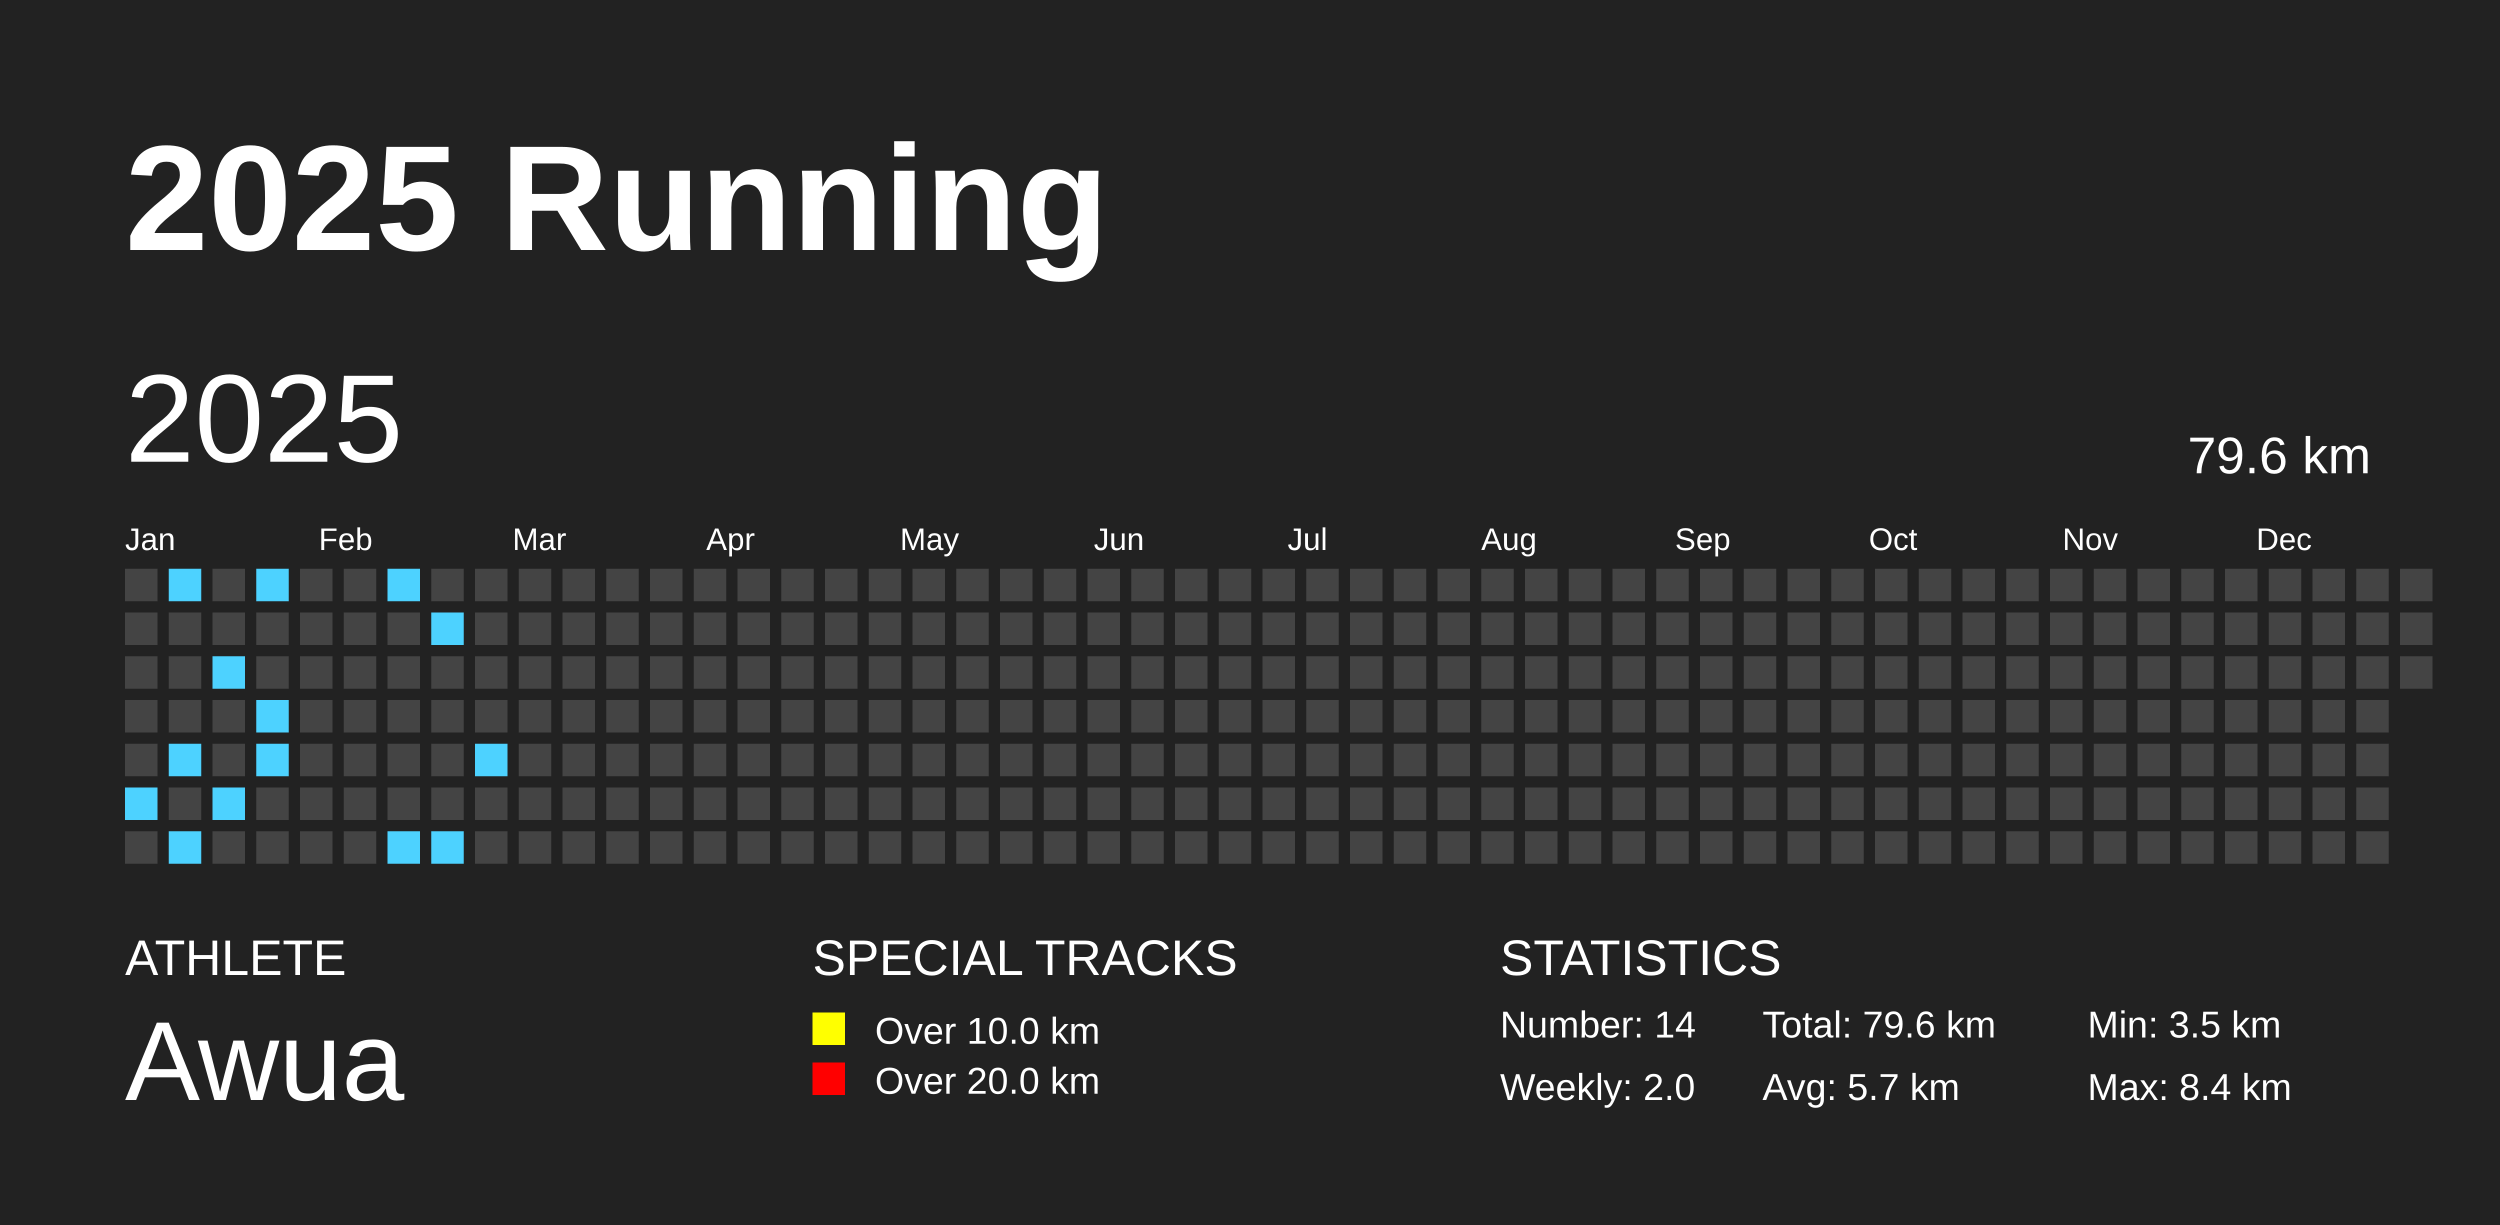
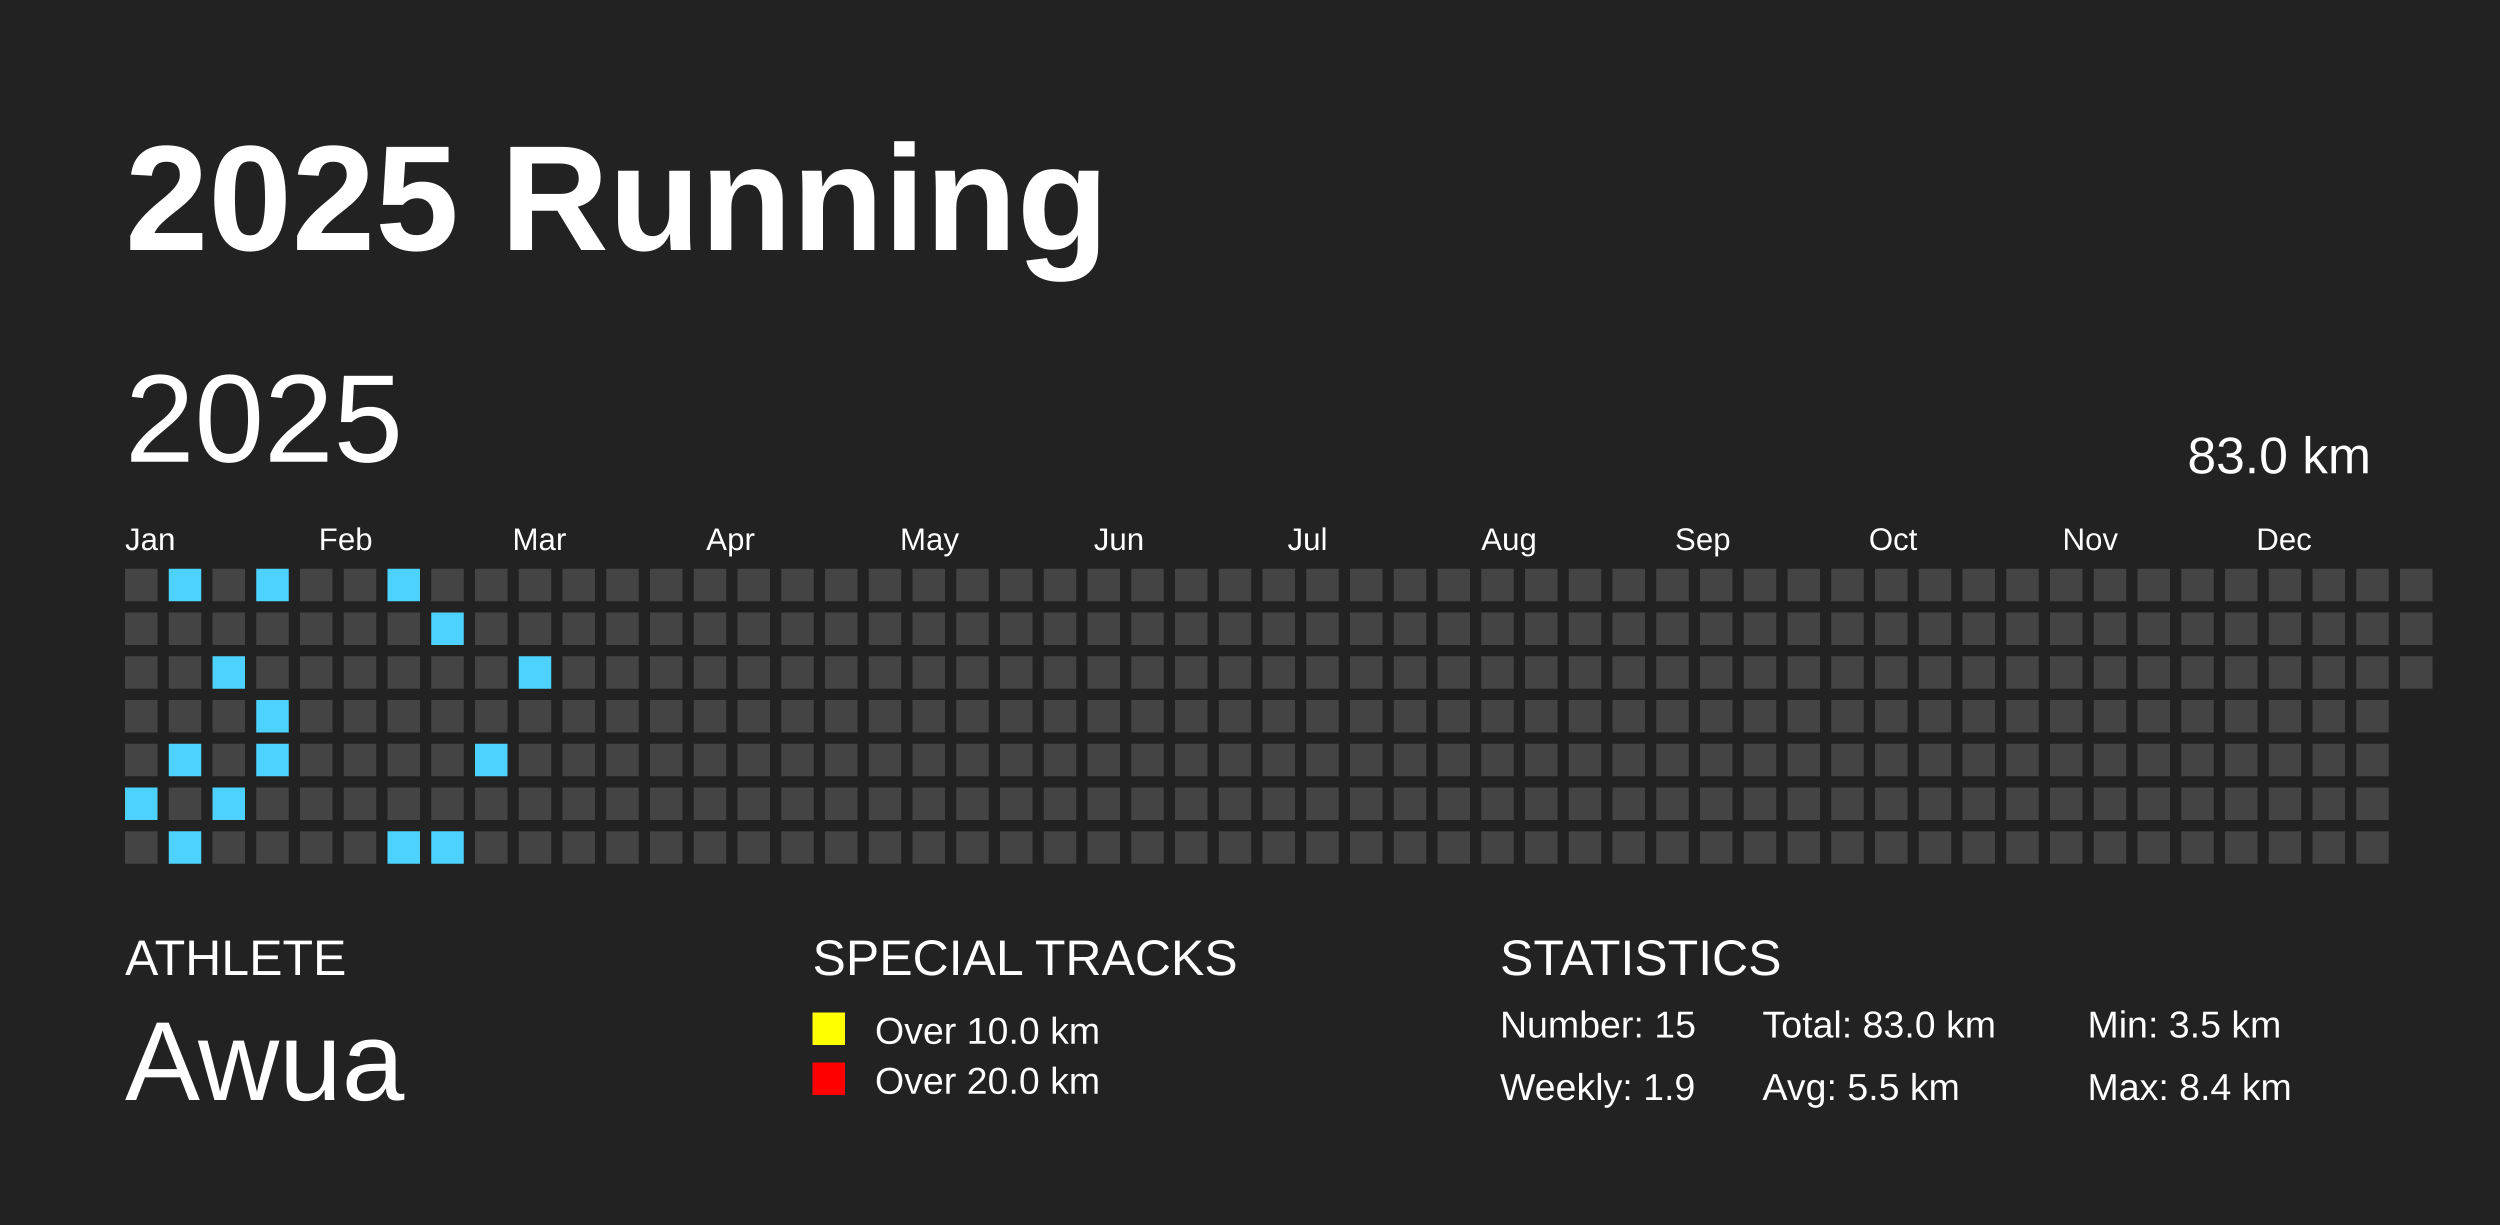
<svg xmlns="http://www.w3.org/2000/svg" baseProfile="full" height="98mm" version="1.1" viewBox="0,0,200,98" width="200mm">
  <defs />
  <rect fill="#222222" height="98" width="200" x="0" y="0" />
  <text fill="#FFFFFF" style="font-size:12px; font-family:Arial; font-weight:bold;" x="10" y="20">2025 Running</text>
  <text fill="#FFFFFF" style="font-size:4px; font-family:Arial" x="10" y="78">ATHLETE</text>
  <text fill="#FFFFFF" style="font-size:9px; font-family:Arial" x="10" y="88">Awua</text>
  <text fill="#FFFFFF" style="font-size:4px; font-family:Arial" x="65" y="78">SPECIAL TRACKS</text>
  <rect fill="yellow" height="2.6" width="2.6" x="65" y="81" />
  <text fill="#FFFFFF" style="font-size:3px; font-family:Arial" x="70" y="83.5">Over 10.0 km</text>
  <rect fill="red" height="2.6" width="2.6" x="65" y="85" />
  <text fill="#FFFFFF" style="font-size:3px; font-family:Arial" x="70" y="87.5">Over 20.0 km</text>
  <text fill="#FFFFFF" style="font-size:4px; font-family:Arial" x="120" y="78">STATISTICS</text>
-   <text fill="#FFFFFF" style="font-size:3px; font-family:Arial" x="120" y="83">Number: 14</text>
-   <text fill="#FFFFFF" style="font-size:3px; font-family:Arial" x="120" y="88">Weekly: 2.0</text>
-   <text fill="#FFFFFF" style="font-size:3px; font-family:Arial" x="141" y="83">Total: 79.6 km</text>
-   <text fill="#FFFFFF" style="font-size:3px; font-family:Arial" x="141" y="88">Avg: 5.7 km</text>
+   <text fill="#FFFFFF" style="font-size:3px; font-family:Arial" x="120" y="83">Number: 15</text>
+   <text fill="#FFFFFF" style="font-size:3px; font-family:Arial" x="120" y="88">Weekly: 1.9</text>
+   <text fill="#FFFFFF" style="font-size:3px; font-family:Arial" x="141" y="83">Total: 83.0 km</text>
+   <text fill="#FFFFFF" style="font-size:3px; font-family:Arial" x="141" y="88">Avg: 5.5 km</text>
  <text fill="#FFFFFF" style="font-size:3px; font-family:Arial" x="167" y="83">Min: 3.5 km</text>
  <text fill="#FFFFFF" style="font-size:3px; font-family:Arial" x="167" y="88">Max: 8.4 km</text>
  <text dominant-baseline="hanging" fill="#FFFFFF" style="font-size:10.0px; font-family:Arial;" x="10" y="30">2025</text>
-   <text dominant-baseline="hanging" fill="#FFFFFF" style="font-size:4.125px; font-family:Arial;" x="175" y="35">79.6 km</text>
+   <text dominant-baseline="hanging" fill="#FFFFFF" style="font-size:4.125px; font-family:Arial;" x="175" y="35">83.0 km</text>
  <text fill="#FFFFFF" style="font-size:2.5px; font-family:Arial" x="10.0" y="44">Jan</text>
  <text fill="#FFFFFF" style="font-size:2.5px; font-family:Arial" x="25.5" y="44">Feb</text>
  <text fill="#FFFFFF" style="font-size:2.5px; font-family:Arial" x="41.0" y="44">Mar</text>
  <text fill="#FFFFFF" style="font-size:2.5px; font-family:Arial" x="56.5" y="44">Apr</text>
  <text fill="#FFFFFF" style="font-size:2.5px; font-family:Arial" x="72.0" y="44">May</text>
  <text fill="#FFFFFF" style="font-size:2.5px; font-family:Arial" x="87.5" y="44">Jun</text>
  <text fill="#FFFFFF" style="font-size:2.5px; font-family:Arial" x="103.0" y="44">Jul</text>
  <text fill="#FFFFFF" style="font-size:2.5px; font-family:Arial" x="118.5" y="44">Aug</text>
  <text fill="#FFFFFF" style="font-size:2.5px; font-family:Arial" x="134.0" y="44">Sep</text>
  <text fill="#FFFFFF" style="font-size:2.5px; font-family:Arial" x="149.5" y="44">Oct</text>
  <text fill="#FFFFFF" style="font-size:2.5px; font-family:Arial" x="165.0" y="44">Nov</text>
  <text fill="#FFFFFF" style="font-size:2.5px; font-family:Arial" x="180.5" y="44">Dec</text>
  <rect fill="#444444" height="2.6" width="2.6" x="10.0" y="45.5" />
  <rect fill="#444444" height="2.6" width="2.6" x="10.0" y="49.0" />
  <rect fill="#444444" height="2.6" width="2.6" x="10.0" y="52.5" />
  <rect fill="#444444" height="2.6" width="2.6" x="10.0" y="56.0" />
  <rect fill="#444444" height="2.6" width="2.6" x="10.0" y="59.5" />
  <rect fill="#4dd2ff" height="2.6" width="2.6" x="10.0" y="63.0" />
  <rect fill="#444444" height="2.6" width="2.6" x="10.0" y="66.5" />
  <rect fill="#4dd2ff" height="2.6" width="2.6" x="13.5" y="45.5" />
  <rect fill="#444444" height="2.6" width="2.6" x="13.5" y="49.0" />
  <rect fill="#444444" height="2.6" width="2.6" x="13.5" y="52.5" />
  <rect fill="#444444" height="2.6" width="2.6" x="13.5" y="56.0" />
  <rect fill="#4dd2ff" height="2.6" width="2.6" x="13.5" y="59.5" />
  <rect fill="#444444" height="2.6" width="2.6" x="13.5" y="63.0" />
  <rect fill="#4dd2ff" height="2.6" width="2.6" x="13.5" y="66.5" />
  <rect fill="#444444" height="2.6" width="2.6" x="17.0" y="45.5" />
  <rect fill="#444444" height="2.6" width="2.6" x="17.0" y="49.0" />
  <rect fill="#4dd2ff" height="2.6" width="2.6" x="17.0" y="52.5" />
  <rect fill="#444444" height="2.6" width="2.6" x="17.0" y="56.0" />
  <rect fill="#444444" height="2.6" width="2.6" x="17.0" y="59.5" />
  <rect fill="#4dd2ff" height="2.6" width="2.6" x="17.0" y="63.0" />
  <rect fill="#444444" height="2.6" width="2.6" x="17.0" y="66.5" />
  <rect fill="#4dd2ff" height="2.6" width="2.6" x="20.5" y="45.5" />
  <rect fill="#444444" height="2.6" width="2.6" x="20.5" y="49.0" />
  <rect fill="#444444" height="2.6" width="2.6" x="20.5" y="52.5" />
  <rect fill="#4dd2ff" height="2.6" width="2.6" x="20.5" y="56.0" />
  <rect fill="#4dd2ff" height="2.6" width="2.6" x="20.5" y="59.5" />
  <rect fill="#444444" height="2.6" width="2.6" x="20.5" y="63.0" />
  <rect fill="#444444" height="2.6" width="2.6" x="20.5" y="66.5" />
  <rect fill="#444444" height="2.6" width="2.6" x="24.0" y="45.5" />
  <rect fill="#444444" height="2.6" width="2.6" x="24.0" y="49.0" />
  <rect fill="#444444" height="2.6" width="2.6" x="24.0" y="52.5" />
  <rect fill="#444444" height="2.6" width="2.6" x="24.0" y="56.0" />
  <rect fill="#444444" height="2.6" width="2.6" x="24.0" y="59.5" />
  <rect fill="#444444" height="2.6" width="2.6" x="24.0" y="63.0" />
  <rect fill="#444444" height="2.6" width="2.6" x="24.0" y="66.5" />
  <rect fill="#444444" height="2.6" width="2.6" x="27.5" y="45.5" />
  <rect fill="#444444" height="2.6" width="2.6" x="27.5" y="49.0" />
  <rect fill="#444444" height="2.6" width="2.6" x="27.5" y="52.5" />
  <rect fill="#444444" height="2.6" width="2.6" x="27.5" y="56.0" />
  <rect fill="#444444" height="2.6" width="2.6" x="27.5" y="59.5" />
  <rect fill="#444444" height="2.6" width="2.6" x="27.5" y="63.0" />
  <rect fill="#444444" height="2.6" width="2.6" x="27.5" y="66.5" />
  <rect fill="#4dd2ff" height="2.6" width="2.6" x="31.0" y="45.5" />
  <rect fill="#444444" height="2.6" width="2.6" x="31.0" y="49.0" />
  <rect fill="#444444" height="2.6" width="2.6" x="31.0" y="52.5" />
  <rect fill="#444444" height="2.6" width="2.6" x="31.0" y="56.0" />
  <rect fill="#444444" height="2.6" width="2.6" x="31.0" y="59.5" />
  <rect fill="#444444" height="2.6" width="2.6" x="31.0" y="63.0" />
  <rect fill="#4dd2ff" height="2.6" width="2.6" x="31.0" y="66.5" />
  <rect fill="#444444" height="2.6" width="2.6" x="34.5" y="45.5" />
  <rect fill="#4dd2ff" height="2.6" width="2.6" x="34.5" y="49.0" />
  <rect fill="#444444" height="2.6" width="2.6" x="34.5" y="52.5" />
  <rect fill="#444444" height="2.6" width="2.6" x="34.5" y="56.0" />
  <rect fill="#444444" height="2.6" width="2.6" x="34.5" y="59.5" />
  <rect fill="#444444" height="2.6" width="2.6" x="34.5" y="63.0" />
  <rect fill="#4dd2ff" height="2.6" width="2.6" x="34.5" y="66.5" />
  <rect fill="#444444" height="2.6" width="2.6" x="38.0" y="45.5" />
  <rect fill="#444444" height="2.6" width="2.6" x="38.0" y="49.0" />
  <rect fill="#444444" height="2.6" width="2.6" x="38.0" y="52.5" />
  <rect fill="#444444" height="2.6" width="2.6" x="38.0" y="56.0" />
  <rect fill="#4dd2ff" height="2.6" width="2.6" x="38.0" y="59.5" />
  <rect fill="#444444" height="2.6" width="2.6" x="38.0" y="63.0" />
  <rect fill="#444444" height="2.6" width="2.6" x="38.0" y="66.5" />
  <rect fill="#444444" height="2.6" width="2.6" x="41.5" y="45.5" />
  <rect fill="#444444" height="2.6" width="2.6" x="41.5" y="49.0" />
-   <rect fill="#444444" height="2.6" width="2.6" x="41.5" y="52.5" />
+   <rect fill="#4dd2ff" height="2.6" width="2.6" x="41.5" y="52.5" />
  <rect fill="#444444" height="2.6" width="2.6" x="41.5" y="56.0" />
  <rect fill="#444444" height="2.6" width="2.6" x="41.5" y="59.5" />
  <rect fill="#444444" height="2.6" width="2.6" x="41.5" y="63.0" />
  <rect fill="#444444" height="2.6" width="2.6" x="41.5" y="66.5" />
  <rect fill="#444444" height="2.6" width="2.6" x="45.0" y="45.5" />
  <rect fill="#444444" height="2.6" width="2.6" x="45.0" y="49.0" />
  <rect fill="#444444" height="2.6" width="2.6" x="45.0" y="52.5" />
  <rect fill="#444444" height="2.6" width="2.6" x="45.0" y="56.0" />
  <rect fill="#444444" height="2.6" width="2.6" x="45.0" y="59.5" />
  <rect fill="#444444" height="2.6" width="2.6" x="45.0" y="63.0" />
  <rect fill="#444444" height="2.6" width="2.6" x="45.0" y="66.5" />
  <rect fill="#444444" height="2.6" width="2.6" x="48.5" y="45.5" />
  <rect fill="#444444" height="2.6" width="2.6" x="48.5" y="49.0" />
  <rect fill="#444444" height="2.6" width="2.6" x="48.5" y="52.5" />
  <rect fill="#444444" height="2.6" width="2.6" x="48.5" y="56.0" />
  <rect fill="#444444" height="2.6" width="2.6" x="48.5" y="59.5" />
  <rect fill="#444444" height="2.6" width="2.6" x="48.5" y="63.0" />
  <rect fill="#444444" height="2.6" width="2.6" x="48.5" y="66.5" />
  <rect fill="#444444" height="2.6" width="2.6" x="52.0" y="45.5" />
  <rect fill="#444444" height="2.6" width="2.6" x="52.0" y="49.0" />
  <rect fill="#444444" height="2.6" width="2.6" x="52.0" y="52.5" />
  <rect fill="#444444" height="2.6" width="2.6" x="52.0" y="56.0" />
  <rect fill="#444444" height="2.6" width="2.6" x="52.0" y="59.5" />
  <rect fill="#444444" height="2.6" width="2.6" x="52.0" y="63.0" />
  <rect fill="#444444" height="2.6" width="2.6" x="52.0" y="66.5" />
  <rect fill="#444444" height="2.6" width="2.6" x="55.5" y="45.5" />
  <rect fill="#444444" height="2.6" width="2.6" x="55.5" y="49.0" />
  <rect fill="#444444" height="2.6" width="2.6" x="55.5" y="52.5" />
  <rect fill="#444444" height="2.6" width="2.6" x="55.5" y="56.0" />
  <rect fill="#444444" height="2.6" width="2.6" x="55.5" y="59.5" />
  <rect fill="#444444" height="2.6" width="2.6" x="55.5" y="63.0" />
  <rect fill="#444444" height="2.6" width="2.6" x="55.5" y="66.5" />
  <rect fill="#444444" height="2.6" width="2.6" x="59.0" y="45.5" />
  <rect fill="#444444" height="2.6" width="2.6" x="59.0" y="49.0" />
  <rect fill="#444444" height="2.6" width="2.6" x="59.0" y="52.5" />
  <rect fill="#444444" height="2.6" width="2.6" x="59.0" y="56.0" />
  <rect fill="#444444" height="2.6" width="2.6" x="59.0" y="59.5" />
  <rect fill="#444444" height="2.6" width="2.6" x="59.0" y="63.0" />
  <rect fill="#444444" height="2.6" width="2.6" x="59.0" y="66.5" />
  <rect fill="#444444" height="2.6" width="2.6" x="62.5" y="45.5" />
  <rect fill="#444444" height="2.6" width="2.6" x="62.5" y="49.0" />
  <rect fill="#444444" height="2.6" width="2.6" x="62.5" y="52.5" />
  <rect fill="#444444" height="2.6" width="2.6" x="62.5" y="56.0" />
  <rect fill="#444444" height="2.6" width="2.6" x="62.5" y="59.5" />
  <rect fill="#444444" height="2.6" width="2.6" x="62.5" y="63.0" />
  <rect fill="#444444" height="2.6" width="2.6" x="62.5" y="66.5" />
  <rect fill="#444444" height="2.6" width="2.6" x="66.0" y="45.5" />
  <rect fill="#444444" height="2.6" width="2.6" x="66.0" y="49.0" />
  <rect fill="#444444" height="2.6" width="2.6" x="66.0" y="52.5" />
  <rect fill="#444444" height="2.6" width="2.6" x="66.0" y="56.0" />
  <rect fill="#444444" height="2.6" width="2.6" x="66.0" y="59.5" />
  <rect fill="#444444" height="2.6" width="2.6" x="66.0" y="63.0" />
  <rect fill="#444444" height="2.6" width="2.6" x="66.0" y="66.5" />
  <rect fill="#444444" height="2.6" width="2.6" x="69.5" y="45.5" />
  <rect fill="#444444" height="2.6" width="2.6" x="69.5" y="49.0" />
  <rect fill="#444444" height="2.6" width="2.6" x="69.5" y="52.5" />
  <rect fill="#444444" height="2.6" width="2.6" x="69.5" y="56.0" />
  <rect fill="#444444" height="2.6" width="2.6" x="69.5" y="59.5" />
  <rect fill="#444444" height="2.6" width="2.6" x="69.5" y="63.0" />
  <rect fill="#444444" height="2.6" width="2.6" x="69.5" y="66.5" />
  <rect fill="#444444" height="2.6" width="2.6" x="73.0" y="45.5" />
  <rect fill="#444444" height="2.6" width="2.6" x="73.0" y="49.0" />
  <rect fill="#444444" height="2.6" width="2.6" x="73.0" y="52.5" />
  <rect fill="#444444" height="2.6" width="2.6" x="73.0" y="56.0" />
  <rect fill="#444444" height="2.6" width="2.6" x="73.0" y="59.5" />
  <rect fill="#444444" height="2.6" width="2.6" x="73.0" y="63.0" />
  <rect fill="#444444" height="2.6" width="2.6" x="73.0" y="66.5" />
  <rect fill="#444444" height="2.6" width="2.6" x="76.5" y="45.5" />
  <rect fill="#444444" height="2.6" width="2.6" x="76.5" y="49.0" />
  <rect fill="#444444" height="2.6" width="2.6" x="76.5" y="52.5" />
  <rect fill="#444444" height="2.6" width="2.6" x="76.5" y="56.0" />
  <rect fill="#444444" height="2.6" width="2.6" x="76.5" y="59.5" />
  <rect fill="#444444" height="2.6" width="2.6" x="76.5" y="63.0" />
  <rect fill="#444444" height="2.6" width="2.6" x="76.5" y="66.5" />
  <rect fill="#444444" height="2.6" width="2.6" x="80.0" y="45.5" />
  <rect fill="#444444" height="2.6" width="2.6" x="80.0" y="49.0" />
  <rect fill="#444444" height="2.6" width="2.6" x="80.0" y="52.5" />
  <rect fill="#444444" height="2.6" width="2.6" x="80.0" y="56.0" />
  <rect fill="#444444" height="2.6" width="2.6" x="80.0" y="59.5" />
  <rect fill="#444444" height="2.6" width="2.6" x="80.0" y="63.0" />
  <rect fill="#444444" height="2.6" width="2.6" x="80.0" y="66.5" />
  <rect fill="#444444" height="2.6" width="2.6" x="83.5" y="45.5" />
  <rect fill="#444444" height="2.6" width="2.6" x="83.5" y="49.0" />
  <rect fill="#444444" height="2.6" width="2.6" x="83.5" y="52.5" />
  <rect fill="#444444" height="2.6" width="2.6" x="83.5" y="56.0" />
  <rect fill="#444444" height="2.6" width="2.6" x="83.5" y="59.5" />
  <rect fill="#444444" height="2.6" width="2.6" x="83.5" y="63.0" />
  <rect fill="#444444" height="2.6" width="2.6" x="83.5" y="66.5" />
  <rect fill="#444444" height="2.6" width="2.6" x="87.0" y="45.5" />
  <rect fill="#444444" height="2.6" width="2.6" x="87.0" y="49.0" />
  <rect fill="#444444" height="2.6" width="2.6" x="87.0" y="52.5" />
  <rect fill="#444444" height="2.6" width="2.6" x="87.0" y="56.0" />
  <rect fill="#444444" height="2.6" width="2.6" x="87.0" y="59.5" />
  <rect fill="#444444" height="2.6" width="2.6" x="87.0" y="63.0" />
  <rect fill="#444444" height="2.6" width="2.6" x="87.0" y="66.5" />
  <rect fill="#444444" height="2.6" width="2.6" x="90.5" y="45.5" />
  <rect fill="#444444" height="2.6" width="2.6" x="90.5" y="49.0" />
  <rect fill="#444444" height="2.6" width="2.6" x="90.5" y="52.5" />
  <rect fill="#444444" height="2.6" width="2.6" x="90.5" y="56.0" />
  <rect fill="#444444" height="2.6" width="2.6" x="90.5" y="59.5" />
  <rect fill="#444444" height="2.6" width="2.6" x="90.5" y="63.0" />
  <rect fill="#444444" height="2.6" width="2.6" x="90.5" y="66.5" />
  <rect fill="#444444" height="2.6" width="2.6" x="94.0" y="45.5" />
  <rect fill="#444444" height="2.6" width="2.6" x="94.0" y="49.0" />
  <rect fill="#444444" height="2.6" width="2.6" x="94.0" y="52.5" />
  <rect fill="#444444" height="2.6" width="2.6" x="94.0" y="56.0" />
  <rect fill="#444444" height="2.6" width="2.6" x="94.0" y="59.5" />
  <rect fill="#444444" height="2.6" width="2.6" x="94.0" y="63.0" />
  <rect fill="#444444" height="2.6" width="2.6" x="94.0" y="66.5" />
  <rect fill="#444444" height="2.6" width="2.6" x="97.5" y="45.5" />
  <rect fill="#444444" height="2.6" width="2.6" x="97.5" y="49.0" />
  <rect fill="#444444" height="2.6" width="2.6" x="97.5" y="52.5" />
  <rect fill="#444444" height="2.6" width="2.6" x="97.5" y="56.0" />
  <rect fill="#444444" height="2.6" width="2.6" x="97.5" y="59.5" />
  <rect fill="#444444" height="2.6" width="2.6" x="97.5" y="63.0" />
  <rect fill="#444444" height="2.6" width="2.6" x="97.5" y="66.5" />
  <rect fill="#444444" height="2.6" width="2.6" x="101.0" y="45.5" />
  <rect fill="#444444" height="2.6" width="2.6" x="101.0" y="49.0" />
  <rect fill="#444444" height="2.6" width="2.6" x="101.0" y="52.5" />
  <rect fill="#444444" height="2.6" width="2.6" x="101.0" y="56.0" />
  <rect fill="#444444" height="2.6" width="2.6" x="101.0" y="59.5" />
  <rect fill="#444444" height="2.6" width="2.6" x="101.0" y="63.0" />
  <rect fill="#444444" height="2.6" width="2.6" x="101.0" y="66.5" />
  <rect fill="#444444" height="2.6" width="2.6" x="104.5" y="45.5" />
  <rect fill="#444444" height="2.6" width="2.6" x="104.5" y="49.0" />
  <rect fill="#444444" height="2.6" width="2.6" x="104.5" y="52.5" />
  <rect fill="#444444" height="2.6" width="2.6" x="104.5" y="56.0" />
  <rect fill="#444444" height="2.6" width="2.6" x="104.5" y="59.5" />
  <rect fill="#444444" height="2.6" width="2.6" x="104.5" y="63.0" />
  <rect fill="#444444" height="2.6" width="2.6" x="104.5" y="66.5" />
  <rect fill="#444444" height="2.6" width="2.6" x="108.0" y="45.5" />
  <rect fill="#444444" height="2.6" width="2.6" x="108.0" y="49.0" />
  <rect fill="#444444" height="2.6" width="2.6" x="108.0" y="52.5" />
  <rect fill="#444444" height="2.6" width="2.6" x="108.0" y="56.0" />
  <rect fill="#444444" height="2.6" width="2.6" x="108.0" y="59.5" />
  <rect fill="#444444" height="2.6" width="2.6" x="108.0" y="63.0" />
  <rect fill="#444444" height="2.6" width="2.6" x="108.0" y="66.5" />
  <rect fill="#444444" height="2.6" width="2.6" x="111.5" y="45.5" />
  <rect fill="#444444" height="2.6" width="2.6" x="111.5" y="49.0" />
  <rect fill="#444444" height="2.6" width="2.6" x="111.5" y="52.5" />
  <rect fill="#444444" height="2.6" width="2.6" x="111.5" y="56.0" />
  <rect fill="#444444" height="2.6" width="2.6" x="111.5" y="59.5" />
  <rect fill="#444444" height="2.6" width="2.6" x="111.5" y="63.0" />
  <rect fill="#444444" height="2.6" width="2.6" x="111.5" y="66.5" />
  <rect fill="#444444" height="2.6" width="2.6" x="115.0" y="45.5" />
  <rect fill="#444444" height="2.6" width="2.6" x="115.0" y="49.0" />
  <rect fill="#444444" height="2.6" width="2.6" x="115.0" y="52.5" />
  <rect fill="#444444" height="2.6" width="2.6" x="115.0" y="56.0" />
  <rect fill="#444444" height="2.6" width="2.6" x="115.0" y="59.5" />
  <rect fill="#444444" height="2.6" width="2.6" x="115.0" y="63.0" />
  <rect fill="#444444" height="2.6" width="2.6" x="115.0" y="66.5" />
  <rect fill="#444444" height="2.6" width="2.6" x="118.5" y="45.5" />
  <rect fill="#444444" height="2.6" width="2.6" x="118.5" y="49.0" />
  <rect fill="#444444" height="2.6" width="2.6" x="118.5" y="52.5" />
  <rect fill="#444444" height="2.6" width="2.6" x="118.5" y="56.0" />
  <rect fill="#444444" height="2.6" width="2.6" x="118.5" y="59.5" />
  <rect fill="#444444" height="2.6" width="2.6" x="118.5" y="63.0" />
  <rect fill="#444444" height="2.6" width="2.6" x="118.5" y="66.5" />
  <rect fill="#444444" height="2.6" width="2.6" x="122.0" y="45.5" />
  <rect fill="#444444" height="2.6" width="2.6" x="122.0" y="49.0" />
  <rect fill="#444444" height="2.6" width="2.6" x="122.0" y="52.5" />
  <rect fill="#444444" height="2.6" width="2.6" x="122.0" y="56.0" />
  <rect fill="#444444" height="2.6" width="2.6" x="122.0" y="59.5" />
  <rect fill="#444444" height="2.6" width="2.6" x="122.0" y="63.0" />
  <rect fill="#444444" height="2.6" width="2.6" x="122.0" y="66.5" />
  <rect fill="#444444" height="2.6" width="2.6" x="125.5" y="45.5" />
  <rect fill="#444444" height="2.6" width="2.6" x="125.5" y="49.0" />
  <rect fill="#444444" height="2.6" width="2.6" x="125.5" y="52.5" />
  <rect fill="#444444" height="2.6" width="2.6" x="125.5" y="56.0" />
  <rect fill="#444444" height="2.6" width="2.6" x="125.5" y="59.5" />
  <rect fill="#444444" height="2.6" width="2.6" x="125.5" y="63.0" />
  <rect fill="#444444" height="2.6" width="2.6" x="125.5" y="66.5" />
  <rect fill="#444444" height="2.6" width="2.6" x="129.0" y="45.5" />
  <rect fill="#444444" height="2.6" width="2.6" x="129.0" y="49.0" />
  <rect fill="#444444" height="2.6" width="2.6" x="129.0" y="52.5" />
  <rect fill="#444444" height="2.6" width="2.6" x="129.0" y="56.0" />
  <rect fill="#444444" height="2.6" width="2.6" x="129.0" y="59.5" />
  <rect fill="#444444" height="2.6" width="2.6" x="129.0" y="63.0" />
  <rect fill="#444444" height="2.6" width="2.6" x="129.0" y="66.5" />
  <rect fill="#444444" height="2.6" width="2.6" x="132.5" y="45.5" />
  <rect fill="#444444" height="2.6" width="2.6" x="132.5" y="49.0" />
  <rect fill="#444444" height="2.6" width="2.6" x="132.5" y="52.5" />
  <rect fill="#444444" height="2.6" width="2.6" x="132.5" y="56.0" />
  <rect fill="#444444" height="2.6" width="2.6" x="132.5" y="59.5" />
  <rect fill="#444444" height="2.6" width="2.6" x="132.5" y="63.0" />
  <rect fill="#444444" height="2.6" width="2.6" x="132.5" y="66.5" />
  <rect fill="#444444" height="2.6" width="2.6" x="136.0" y="45.5" />
  <rect fill="#444444" height="2.6" width="2.6" x="136.0" y="49.0" />
  <rect fill="#444444" height="2.6" width="2.6" x="136.0" y="52.5" />
  <rect fill="#444444" height="2.6" width="2.6" x="136.0" y="56.0" />
  <rect fill="#444444" height="2.6" width="2.6" x="136.0" y="59.5" />
  <rect fill="#444444" height="2.6" width="2.6" x="136.0" y="63.0" />
  <rect fill="#444444" height="2.6" width="2.6" x="136.0" y="66.5" />
  <rect fill="#444444" height="2.6" width="2.6" x="139.5" y="45.5" />
  <rect fill="#444444" height="2.6" width="2.6" x="139.5" y="49.0" />
  <rect fill="#444444" height="2.6" width="2.6" x="139.5" y="52.5" />
  <rect fill="#444444" height="2.6" width="2.6" x="139.5" y="56.0" />
  <rect fill="#444444" height="2.6" width="2.6" x="139.5" y="59.5" />
  <rect fill="#444444" height="2.6" width="2.6" x="139.5" y="63.0" />
  <rect fill="#444444" height="2.6" width="2.6" x="139.5" y="66.5" />
  <rect fill="#444444" height="2.6" width="2.6" x="143.0" y="45.5" />
  <rect fill="#444444" height="2.6" width="2.6" x="143.0" y="49.0" />
  <rect fill="#444444" height="2.6" width="2.6" x="143.0" y="52.5" />
  <rect fill="#444444" height="2.6" width="2.6" x="143.0" y="56.0" />
  <rect fill="#444444" height="2.6" width="2.6" x="143.0" y="59.5" />
  <rect fill="#444444" height="2.6" width="2.6" x="143.0" y="63.0" />
  <rect fill="#444444" height="2.6" width="2.6" x="143.0" y="66.5" />
  <rect fill="#444444" height="2.6" width="2.6" x="146.5" y="45.5" />
  <rect fill="#444444" height="2.6" width="2.6" x="146.5" y="49.0" />
  <rect fill="#444444" height="2.6" width="2.6" x="146.5" y="52.5" />
  <rect fill="#444444" height="2.6" width="2.6" x="146.5" y="56.0" />
  <rect fill="#444444" height="2.6" width="2.6" x="146.5" y="59.5" />
  <rect fill="#444444" height="2.6" width="2.6" x="146.5" y="63.0" />
  <rect fill="#444444" height="2.6" width="2.6" x="146.5" y="66.5" />
  <rect fill="#444444" height="2.6" width="2.6" x="150.0" y="45.5" />
  <rect fill="#444444" height="2.6" width="2.6" x="150.0" y="49.0" />
  <rect fill="#444444" height="2.6" width="2.6" x="150.0" y="52.5" />
  <rect fill="#444444" height="2.6" width="2.6" x="150.0" y="56.0" />
  <rect fill="#444444" height="2.6" width="2.6" x="150.0" y="59.5" />
  <rect fill="#444444" height="2.6" width="2.6" x="150.0" y="63.0" />
  <rect fill="#444444" height="2.6" width="2.6" x="150.0" y="66.5" />
  <rect fill="#444444" height="2.6" width="2.6" x="153.5" y="45.5" />
  <rect fill="#444444" height="2.6" width="2.6" x="153.5" y="49.0" />
  <rect fill="#444444" height="2.6" width="2.6" x="153.5" y="52.5" />
  <rect fill="#444444" height="2.6" width="2.6" x="153.5" y="56.0" />
  <rect fill="#444444" height="2.6" width="2.6" x="153.5" y="59.5" />
  <rect fill="#444444" height="2.6" width="2.6" x="153.5" y="63.0" />
  <rect fill="#444444" height="2.6" width="2.6" x="153.5" y="66.5" />
  <rect fill="#444444" height="2.6" width="2.6" x="157.0" y="45.5" />
  <rect fill="#444444" height="2.6" width="2.6" x="157.0" y="49.0" />
  <rect fill="#444444" height="2.6" width="2.6" x="157.0" y="52.5" />
  <rect fill="#444444" height="2.6" width="2.6" x="157.0" y="56.0" />
  <rect fill="#444444" height="2.6" width="2.6" x="157.0" y="59.5" />
  <rect fill="#444444" height="2.6" width="2.6" x="157.0" y="63.0" />
  <rect fill="#444444" height="2.6" width="2.6" x="157.0" y="66.5" />
  <rect fill="#444444" height="2.6" width="2.6" x="160.5" y="45.5" />
  <rect fill="#444444" height="2.6" width="2.6" x="160.5" y="49.0" />
  <rect fill="#444444" height="2.6" width="2.6" x="160.5" y="52.5" />
  <rect fill="#444444" height="2.6" width="2.6" x="160.5" y="56.0" />
  <rect fill="#444444" height="2.6" width="2.6" x="160.5" y="59.5" />
  <rect fill="#444444" height="2.6" width="2.6" x="160.5" y="63.0" />
  <rect fill="#444444" height="2.6" width="2.6" x="160.5" y="66.5" />
  <rect fill="#444444" height="2.6" width="2.6" x="164.0" y="45.5" />
  <rect fill="#444444" height="2.6" width="2.6" x="164.0" y="49.0" />
  <rect fill="#444444" height="2.6" width="2.6" x="164.0" y="52.5" />
  <rect fill="#444444" height="2.6" width="2.6" x="164.0" y="56.0" />
  <rect fill="#444444" height="2.6" width="2.6" x="164.0" y="59.5" />
  <rect fill="#444444" height="2.6" width="2.6" x="164.0" y="63.0" />
  <rect fill="#444444" height="2.6" width="2.6" x="164.0" y="66.5" />
  <rect fill="#444444" height="2.6" width="2.6" x="167.5" y="45.5" />
  <rect fill="#444444" height="2.6" width="2.6" x="167.5" y="49.0" />
  <rect fill="#444444" height="2.6" width="2.6" x="167.5" y="52.5" />
  <rect fill="#444444" height="2.6" width="2.6" x="167.5" y="56.0" />
  <rect fill="#444444" height="2.6" width="2.6" x="167.5" y="59.5" />
  <rect fill="#444444" height="2.6" width="2.6" x="167.5" y="63.0" />
  <rect fill="#444444" height="2.6" width="2.6" x="167.5" y="66.5" />
  <rect fill="#444444" height="2.6" width="2.6" x="171.0" y="45.5" />
  <rect fill="#444444" height="2.6" width="2.6" x="171.0" y="49.0" />
  <rect fill="#444444" height="2.6" width="2.6" x="171.0" y="52.5" />
  <rect fill="#444444" height="2.6" width="2.6" x="171.0" y="56.0" />
  <rect fill="#444444" height="2.6" width="2.6" x="171.0" y="59.5" />
  <rect fill="#444444" height="2.6" width="2.6" x="171.0" y="63.0" />
  <rect fill="#444444" height="2.6" width="2.6" x="171.0" y="66.5" />
  <rect fill="#444444" height="2.6" width="2.6" x="174.5" y="45.5" />
  <rect fill="#444444" height="2.6" width="2.6" x="174.5" y="49.0" />
  <rect fill="#444444" height="2.6" width="2.6" x="174.5" y="52.5" />
  <rect fill="#444444" height="2.6" width="2.6" x="174.5" y="56.0" />
  <rect fill="#444444" height="2.6" width="2.6" x="174.5" y="59.5" />
  <rect fill="#444444" height="2.6" width="2.6" x="174.5" y="63.0" />
  <rect fill="#444444" height="2.6" width="2.6" x="174.5" y="66.5" />
  <rect fill="#444444" height="2.6" width="2.6" x="178.0" y="45.5" />
  <rect fill="#444444" height="2.6" width="2.6" x="178.0" y="49.0" />
  <rect fill="#444444" height="2.6" width="2.6" x="178.0" y="52.5" />
  <rect fill="#444444" height="2.6" width="2.6" x="178.0" y="56.0" />
  <rect fill="#444444" height="2.6" width="2.6" x="178.0" y="59.5" />
  <rect fill="#444444" height="2.6" width="2.6" x="178.0" y="63.0" />
  <rect fill="#444444" height="2.6" width="2.6" x="178.0" y="66.5" />
  <rect fill="#444444" height="2.6" width="2.6" x="181.5" y="45.5" />
  <rect fill="#444444" height="2.6" width="2.6" x="181.5" y="49.0" />
  <rect fill="#444444" height="2.6" width="2.6" x="181.5" y="52.5" />
  <rect fill="#444444" height="2.6" width="2.6" x="181.5" y="56.0" />
  <rect fill="#444444" height="2.6" width="2.6" x="181.5" y="59.5" />
  <rect fill="#444444" height="2.6" width="2.6" x="181.5" y="63.0" />
  <rect fill="#444444" height="2.6" width="2.6" x="181.5" y="66.5" />
  <rect fill="#444444" height="2.6" width="2.6" x="185.0" y="45.5" />
  <rect fill="#444444" height="2.6" width="2.6" x="185.0" y="49.0" />
  <rect fill="#444444" height="2.6" width="2.6" x="185.0" y="52.5" />
  <rect fill="#444444" height="2.6" width="2.6" x="185.0" y="56.0" />
  <rect fill="#444444" height="2.6" width="2.6" x="185.0" y="59.5" />
  <rect fill="#444444" height="2.6" width="2.6" x="185.0" y="63.0" />
  <rect fill="#444444" height="2.6" width="2.6" x="185.0" y="66.5" />
  <rect fill="#444444" height="2.6" width="2.6" x="188.5" y="45.5" />
  <rect fill="#444444" height="2.6" width="2.6" x="188.5" y="49.0" />
  <rect fill="#444444" height="2.6" width="2.6" x="188.5" y="52.5" />
  <rect fill="#444444" height="2.6" width="2.6" x="188.5" y="56.0" />
  <rect fill="#444444" height="2.6" width="2.6" x="188.5" y="59.5" />
  <rect fill="#444444" height="2.6" width="2.6" x="188.5" y="63.0" />
  <rect fill="#444444" height="2.6" width="2.6" x="188.5" y="66.5" />
  <rect fill="#444444" height="2.6" width="2.6" x="192.0" y="45.5" />
  <rect fill="#444444" height="2.6" width="2.6" x="192.0" y="49.0" />
  <rect fill="#444444" height="2.6" width="2.6" x="192.0" y="52.5" />
</svg>
